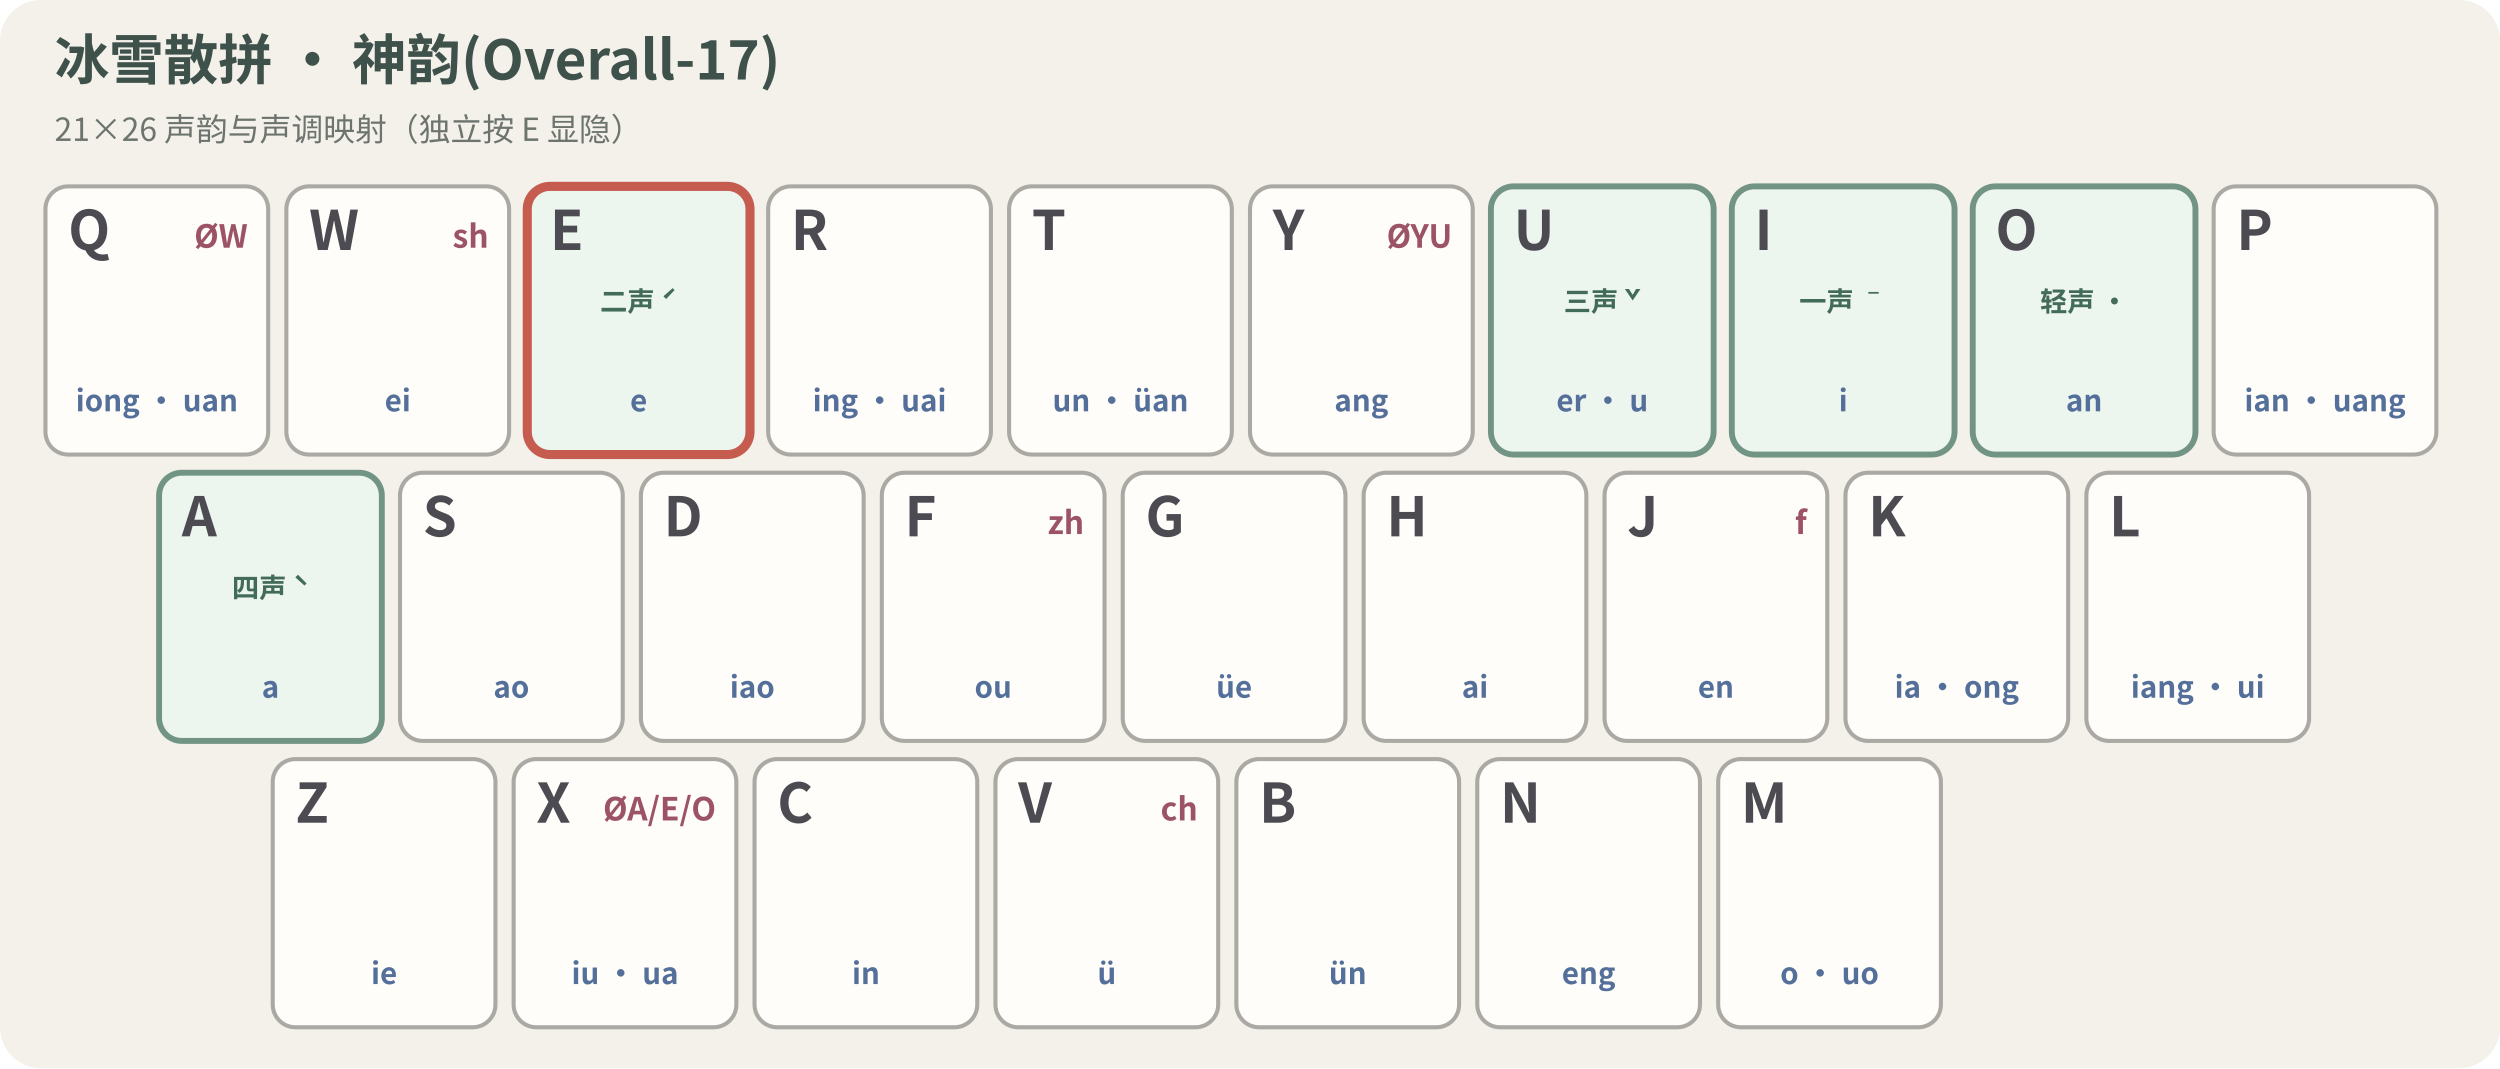
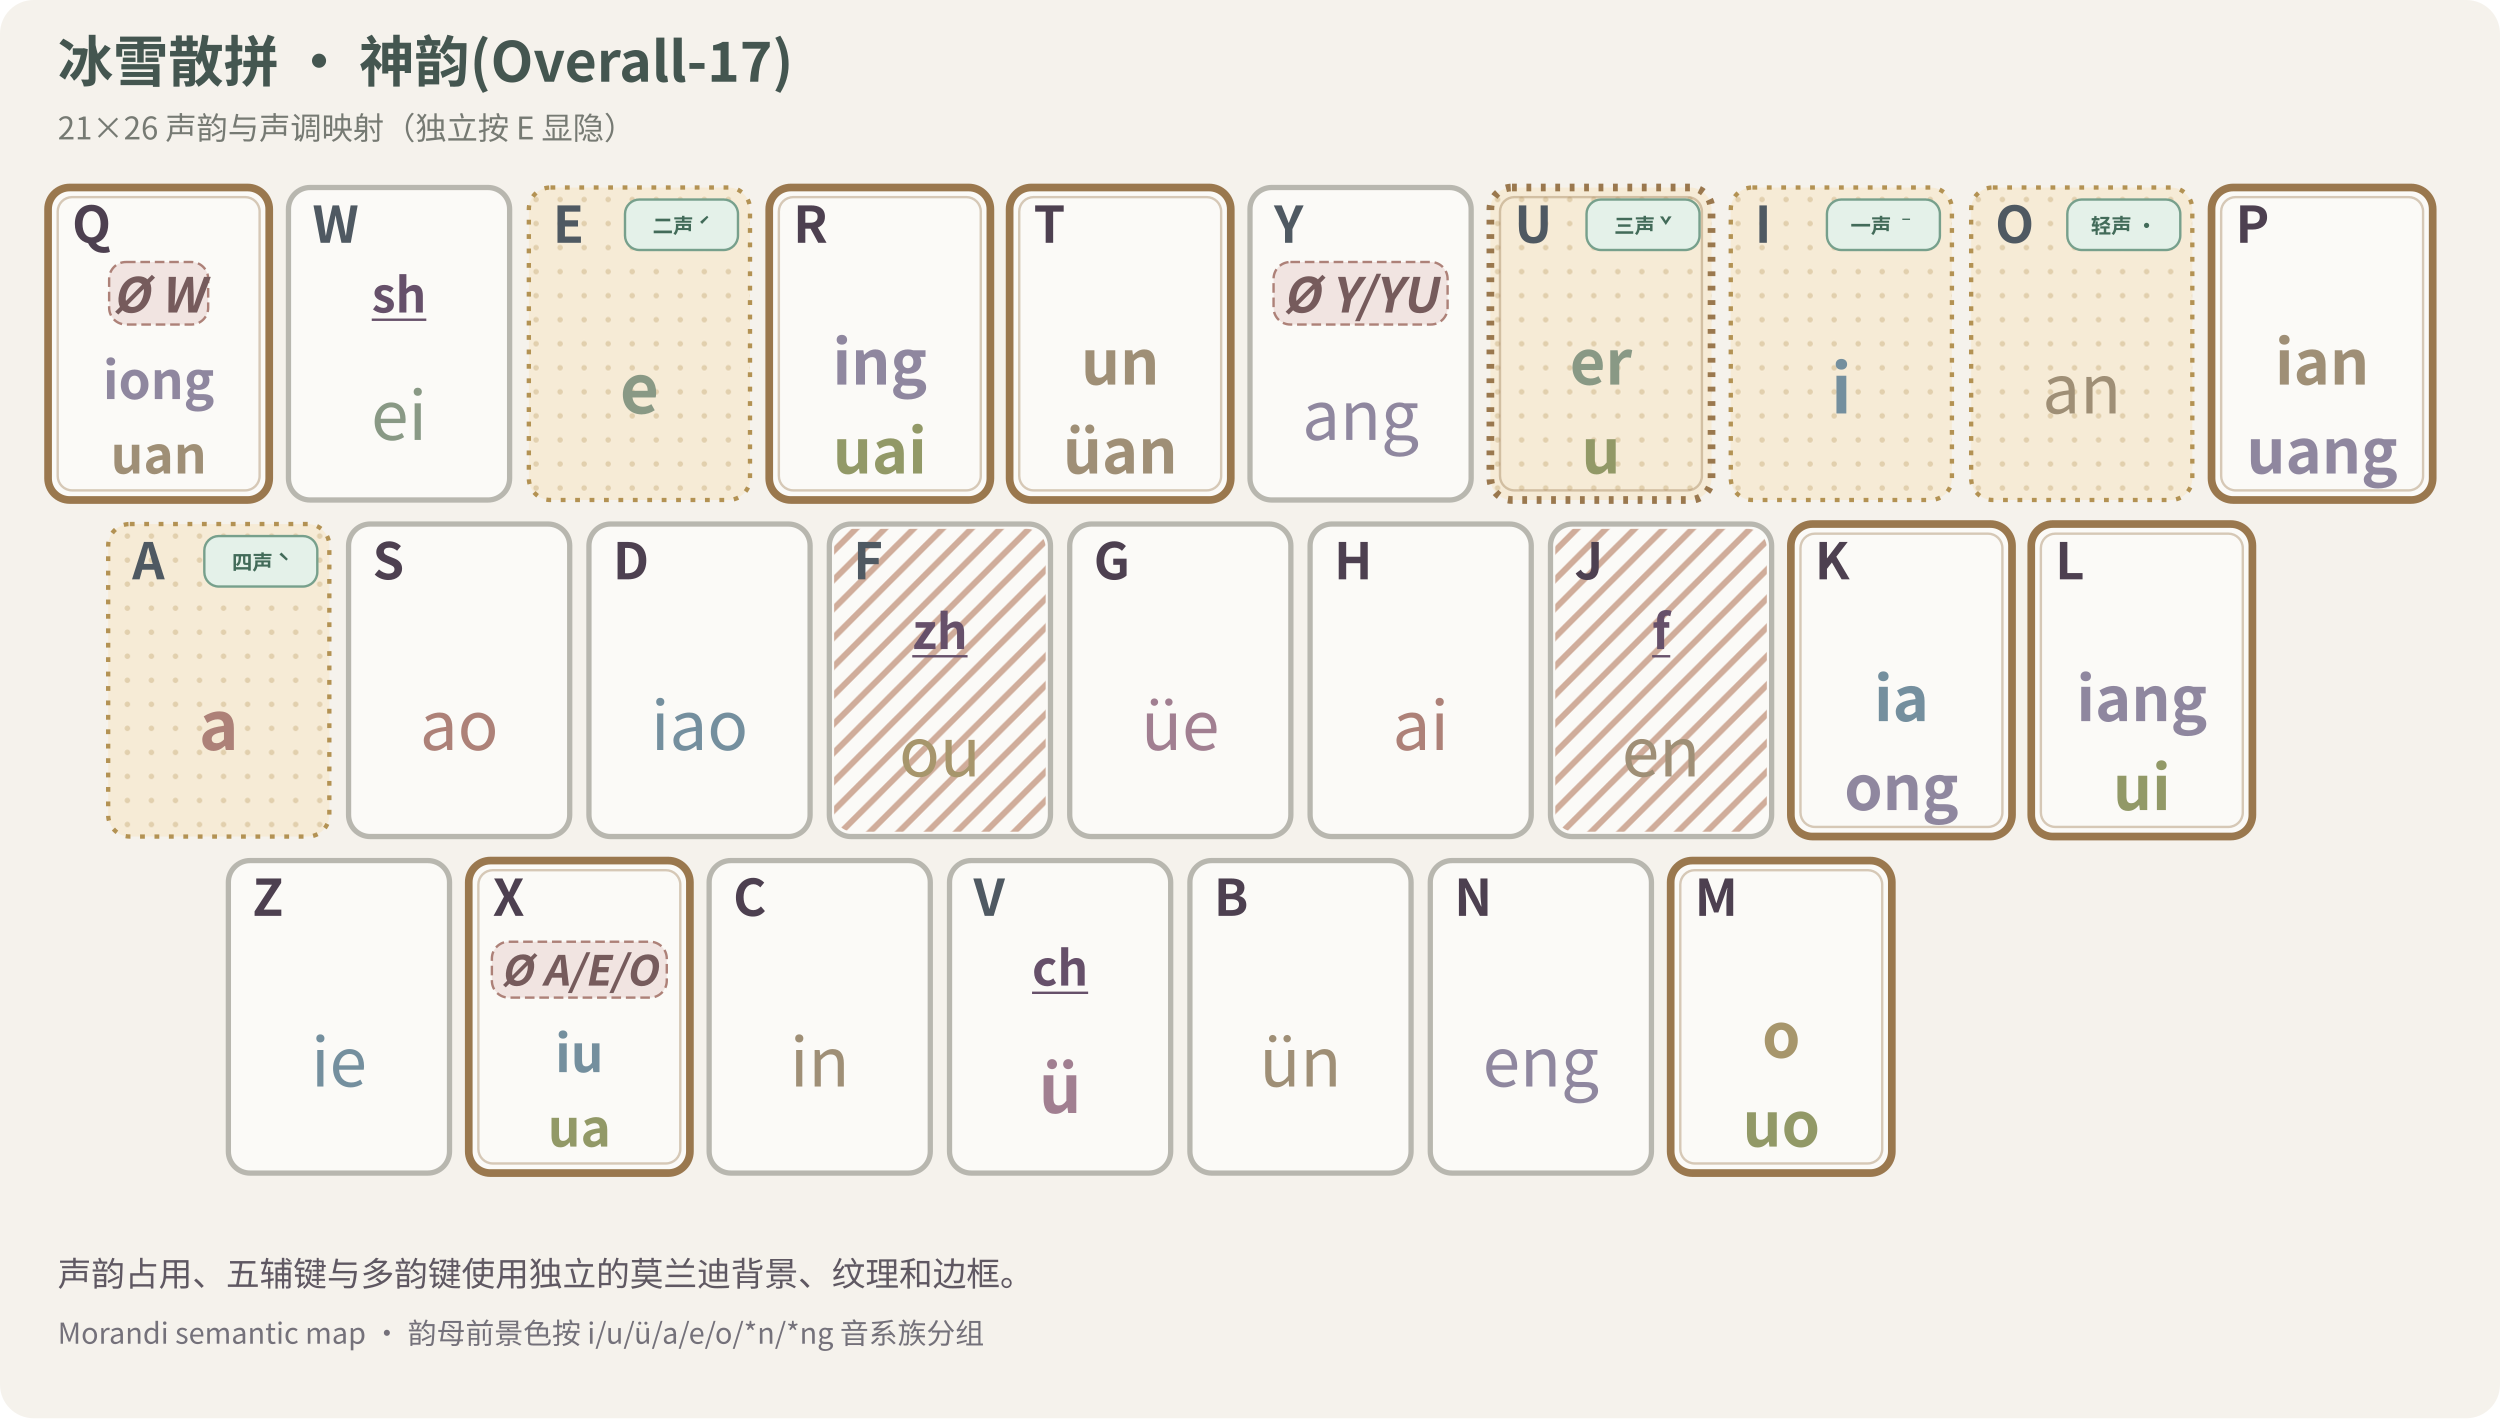
- <svg xmlns="http://www.w3.org/2000/svg" viewBox="0 0 1100 470" role="img">
-   <rect width="1100" height="470" rx="18" fill="#f4f1eb" />
-   <text x="24" y="35" font-family="Microsoft YaHei UI, Noto Sans CJK SC, sans-serif" font-size="24" fill="#3f514b" text-anchor="start" font-weight="760">冰雪散拼 · 神韵(Overall-17)</text>
-   <text x="24" y="62" font-family="Microsoft YaHei UI, Noto Sans CJK SC, sans-serif" font-size="14" fill="#6d746e" text-anchor="start" font-weight="500">21×26 声韵与声调映射（独立按 E 显隐）</text>
-   <g data-key="Q">
-     <rect x="20" y="82" width="98" height="118" rx="10" fill="#fffdf9" stroke="#aaa9a3" stroke-width="1.8" />
-     <text x="30" y="110" font-family="Microsoft YaHei UI, Noto Sans CJK SC, sans-serif" font-size="24" fill="#4d4b52" text-anchor="start" font-weight="760">Q</text>
-     <text x="109" y="109" font-family="Microsoft YaHei UI, Noto Sans CJK SC, sans-serif" font-size="14" fill="#9b5365" text-anchor="end" font-weight="700">ØW</text>
-     <text x="69" y="181" font-family="Microsoft YaHei UI, Noto Sans CJK SC, sans-serif" font-size="13" fill="#536f9a" text-anchor="middle" font-weight="650">iong · uan</text>
-   </g>
-   <g data-key="W">
-     <rect x="126" y="82" width="98" height="118" rx="10" fill="#fffdf9" stroke="#aaa9a3" stroke-width="1.8" />
-     <text x="136" y="110" font-family="Microsoft YaHei UI, Noto Sans CJK SC, sans-serif" font-size="24" fill="#4d4b52" text-anchor="start" font-weight="760">W</text>
-     <text x="215" y="109" font-family="Microsoft YaHei UI, Noto Sans CJK SC, sans-serif" font-size="14" fill="#9b5365" text-anchor="end" font-weight="700">sh</text>
-     <text x="175" y="181" font-family="Microsoft YaHei UI, Noto Sans CJK SC, sans-serif" font-size="13" fill="#536f9a" text-anchor="middle" font-weight="650">ei</text>
-   </g>
-   <g data-key="E">
-     <rect x="232" y="82" width="98" height="118" rx="10" fill="#edf5ef" stroke="#c55c4f" stroke-width="4" />
-     <text x="242" y="110" font-family="Microsoft YaHei UI, Noto Sans CJK SC, sans-serif" font-size="24" fill="#4d4b52" text-anchor="start" font-weight="760">E</text>
-     <text x="281" y="137" font-family="Microsoft YaHei UI, Noto Sans CJK SC, sans-serif" font-size="12" fill="#426b59" text-anchor="middle" font-weight="680">二声 ˊ</text>
-     <text x="281" y="181" font-family="Microsoft YaHei UI, Noto Sans CJK SC, sans-serif" font-size="13" fill="#536f9a" text-anchor="middle" font-weight="650">e</text>
-   </g>
-   <g data-key="R">
-     <rect x="338" y="82" width="98" height="118" rx="10" fill="#fffdf9" stroke="#aaa9a3" stroke-width="1.8" />
-     <text x="348" y="110" font-family="Microsoft YaHei UI, Noto Sans CJK SC, sans-serif" font-size="24" fill="#4d4b52" text-anchor="start" font-weight="760">R</text>
-     <text x="387" y="181" font-family="Microsoft YaHei UI, Noto Sans CJK SC, sans-serif" font-size="13" fill="#536f9a" text-anchor="middle" font-weight="650">ing · uai</text>
-   </g>
-   <g data-key="T">
-     <rect x="444" y="82" width="98" height="118" rx="10" fill="#fffdf9" stroke="#aaa9a3" stroke-width="1.8" />
-     <text x="454" y="110" font-family="Microsoft YaHei UI, Noto Sans CJK SC, sans-serif" font-size="24" fill="#4d4b52" text-anchor="start" font-weight="760">T</text>
-     <text x="493" y="181" font-family="Microsoft YaHei UI, Noto Sans CJK SC, sans-serif" font-size="13" fill="#536f9a" text-anchor="middle" font-weight="650">un · üan</text>
-   </g>
-   <g data-key="Y">
-     <rect x="550" y="82" width="98" height="118" rx="10" fill="#fffdf9" stroke="#aaa9a3" stroke-width="1.8" />
-     <text x="560" y="110" font-family="Microsoft YaHei UI, Noto Sans CJK SC, sans-serif" font-size="24" fill="#4d4b52" text-anchor="start" font-weight="760">Y</text>
-     <text x="639" y="109" font-family="Microsoft YaHei UI, Noto Sans CJK SC, sans-serif" font-size="14" fill="#9b5365" text-anchor="end" font-weight="700">ØYU</text>
-     <text x="599" y="181" font-family="Microsoft YaHei UI, Noto Sans CJK SC, sans-serif" font-size="13" fill="#536f9a" text-anchor="middle" font-weight="650">ang</text>
-   </g>
-   <g data-key="U">
-     <rect x="656" y="82" width="98" height="118" rx="10" fill="#edf5ef" stroke="#719484" stroke-width="2.6" />
-     <text x="666" y="110" font-family="Microsoft YaHei UI, Noto Sans CJK SC, sans-serif" font-size="24" fill="#4d4b52" text-anchor="start" font-weight="760">U</text>
-     <text x="705" y="137" font-family="Microsoft YaHei UI, Noto Sans CJK SC, sans-serif" font-size="12" fill="#426b59" text-anchor="middle" font-weight="680">三声 ˇ</text>
-     <text x="705" y="181" font-family="Microsoft YaHei UI, Noto Sans CJK SC, sans-serif" font-size="13" fill="#536f9a" text-anchor="middle" font-weight="650">er · u</text>
-   </g>
-   <g data-key="I">
-     <rect x="762" y="82" width="98" height="118" rx="10" fill="#edf5ef" stroke="#719484" stroke-width="2.6" />
-     <text x="772" y="110" font-family="Microsoft YaHei UI, Noto Sans CJK SC, sans-serif" font-size="24" fill="#4d4b52" text-anchor="start" font-weight="760">I</text>
-     <text x="811" y="137" font-family="Microsoft YaHei UI, Noto Sans CJK SC, sans-serif" font-size="12" fill="#426b59" text-anchor="middle" font-weight="680">一声 ˉ</text>
-     <text x="811" y="181" font-family="Microsoft YaHei UI, Noto Sans CJK SC, sans-serif" font-size="13" fill="#536f9a" text-anchor="middle" font-weight="650">i</text>
-   </g>
-   <g data-key="O">
-     <rect x="868" y="82" width="98" height="118" rx="10" fill="#edf5ef" stroke="#719484" stroke-width="2.6" />
-     <text x="878" y="110" font-family="Microsoft YaHei UI, Noto Sans CJK SC, sans-serif" font-size="24" fill="#4d4b52" text-anchor="start" font-weight="760">O</text>
-     <text x="917" y="137" font-family="Microsoft YaHei UI, Noto Sans CJK SC, sans-serif" font-size="12" fill="#426b59" text-anchor="middle" font-weight="680">轻声 ·</text>
-     <text x="917" y="181" font-family="Microsoft YaHei UI, Noto Sans CJK SC, sans-serif" font-size="13" fill="#536f9a" text-anchor="middle" font-weight="650">an</text>
-   </g>
-   <g data-key="P">
-     <rect x="974" y="82" width="98" height="118" rx="10" fill="#fffdf9" stroke="#aaa9a3" stroke-width="1.8" />
-     <text x="984" y="110" font-family="Microsoft YaHei UI, Noto Sans CJK SC, sans-serif" font-size="24" fill="#4d4b52" text-anchor="start" font-weight="760">P</text>
-     <text x="1023" y="181" font-family="Microsoft YaHei UI, Noto Sans CJK SC, sans-serif" font-size="13" fill="#536f9a" text-anchor="middle" font-weight="650">ian · uang</text>
-   </g>
-   <g data-key="A">
-     <rect x="70" y="208" width="98" height="118" rx="10" fill="#edf5ef" stroke="#719484" stroke-width="2.6" />
-     <text x="80" y="236" font-family="Microsoft YaHei UI, Noto Sans CJK SC, sans-serif" font-size="24" fill="#4d4b52" text-anchor="start" font-weight="760">A</text>
-     <text x="119" y="263" font-family="Microsoft YaHei UI, Noto Sans CJK SC, sans-serif" font-size="12" fill="#426b59" text-anchor="middle" font-weight="680">四声 ˋ</text>
-     <text x="119" y="307" font-family="Microsoft YaHei UI, Noto Sans CJK SC, sans-serif" font-size="13" fill="#536f9a" text-anchor="middle" font-weight="650">a</text>
-   </g>
-   <g data-key="S">
-     <rect x="176" y="208" width="98" height="118" rx="10" fill="#fffdf9" stroke="#aaa9a3" stroke-width="1.8" />
-     <text x="186" y="236" font-family="Microsoft YaHei UI, Noto Sans CJK SC, sans-serif" font-size="24" fill="#4d4b52" text-anchor="start" font-weight="760">S</text>
-     <text x="225" y="307" font-family="Microsoft YaHei UI, Noto Sans CJK SC, sans-serif" font-size="13" fill="#536f9a" text-anchor="middle" font-weight="650">ao</text>
-   </g>
-   <g data-key="D">
-     <rect x="282" y="208" width="98" height="118" rx="10" fill="#fffdf9" stroke="#aaa9a3" stroke-width="1.8" />
-     <text x="292" y="236" font-family="Microsoft YaHei UI, Noto Sans CJK SC, sans-serif" font-size="24" fill="#4d4b52" text-anchor="start" font-weight="760">D</text>
-     <text x="331" y="307" font-family="Microsoft YaHei UI, Noto Sans CJK SC, sans-serif" font-size="13" fill="#536f9a" text-anchor="middle" font-weight="650">iao</text>
-   </g>
-   <g data-key="F">
-     <rect x="388" y="208" width="98" height="118" rx="10" fill="#fffdf9" stroke="#aaa9a3" stroke-width="1.8" />
-     <text x="398" y="236" font-family="Microsoft YaHei UI, Noto Sans CJK SC, sans-serif" font-size="24" fill="#4d4b52" text-anchor="start" font-weight="760">F</text>
-     <text x="477" y="235" font-family="Microsoft YaHei UI, Noto Sans CJK SC, sans-serif" font-size="14" fill="#9b5365" text-anchor="end" font-weight="700">zh</text>
-     <text x="437" y="307" font-family="Microsoft YaHei UI, Noto Sans CJK SC, sans-serif" font-size="13" fill="#536f9a" text-anchor="middle" font-weight="650">ou</text>
-   </g>
-   <g data-key="G">
-     <rect x="494" y="208" width="98" height="118" rx="10" fill="#fffdf9" stroke="#aaa9a3" stroke-width="1.8" />
-     <text x="504" y="236" font-family="Microsoft YaHei UI, Noto Sans CJK SC, sans-serif" font-size="24" fill="#4d4b52" text-anchor="start" font-weight="760">G</text>
-     <text x="543" y="307" font-family="Microsoft YaHei UI, Noto Sans CJK SC, sans-serif" font-size="13" fill="#536f9a" text-anchor="middle" font-weight="650">üe</text>
-   </g>
-   <g data-key="H">
-     <rect x="600" y="208" width="98" height="118" rx="10" fill="#fffdf9" stroke="#aaa9a3" stroke-width="1.8" />
-     <text x="610" y="236" font-family="Microsoft YaHei UI, Noto Sans CJK SC, sans-serif" font-size="24" fill="#4d4b52" text-anchor="start" font-weight="760">H</text>
-     <text x="649" y="307" font-family="Microsoft YaHei UI, Noto Sans CJK SC, sans-serif" font-size="13" fill="#536f9a" text-anchor="middle" font-weight="650">ai</text>
-   </g>
-   <g data-key="J">
-     <rect x="706" y="208" width="98" height="118" rx="10" fill="#fffdf9" stroke="#aaa9a3" stroke-width="1.8" />
-     <text x="716" y="236" font-family="Microsoft YaHei UI, Noto Sans CJK SC, sans-serif" font-size="24" fill="#4d4b52" text-anchor="start" font-weight="760">J</text>
-     <text x="795" y="235" font-family="Microsoft YaHei UI, Noto Sans CJK SC, sans-serif" font-size="14" fill="#9b5365" text-anchor="end" font-weight="700">f</text>
-     <text x="755" y="307" font-family="Microsoft YaHei UI, Noto Sans CJK SC, sans-serif" font-size="13" fill="#536f9a" text-anchor="middle" font-weight="650">en</text>
-   </g>
-   <g data-key="K">
-     <rect x="812" y="208" width="98" height="118" rx="10" fill="#fffdf9" stroke="#aaa9a3" stroke-width="1.8" />
-     <text x="822" y="236" font-family="Microsoft YaHei UI, Noto Sans CJK SC, sans-serif" font-size="24" fill="#4d4b52" text-anchor="start" font-weight="760">K</text>
-     <text x="861" y="307" font-family="Microsoft YaHei UI, Noto Sans CJK SC, sans-serif" font-size="13" fill="#536f9a" text-anchor="middle" font-weight="650">ia · ong</text>
-   </g>
-   <g data-key="L">
-     <rect x="918" y="208" width="98" height="118" rx="10" fill="#fffdf9" stroke="#aaa9a3" stroke-width="1.8" />
-     <text x="928" y="236" font-family="Microsoft YaHei UI, Noto Sans CJK SC, sans-serif" font-size="24" fill="#4d4b52" text-anchor="start" font-weight="760">L</text>
-     <text x="967" y="307" font-family="Microsoft YaHei UI, Noto Sans CJK SC, sans-serif" font-size="13" fill="#536f9a" text-anchor="middle" font-weight="650">iang · ui</text>
-   </g>
-   <g data-key="Z">
-     <rect x="120" y="334" width="98" height="118" rx="10" fill="#fffdf9" stroke="#aaa9a3" stroke-width="1.8" />
-     <text x="130" y="362" font-family="Microsoft YaHei UI, Noto Sans CJK SC, sans-serif" font-size="24" fill="#4d4b52" text-anchor="start" font-weight="760">Z</text>
-     <text x="169" y="433" font-family="Microsoft YaHei UI, Noto Sans CJK SC, sans-serif" font-size="13" fill="#536f9a" text-anchor="middle" font-weight="650">ie</text>
-   </g>
-   <g data-key="X">
-     <rect x="226" y="334" width="98" height="118" rx="10" fill="#fffdf9" stroke="#aaa9a3" stroke-width="1.8" />
-     <text x="236" y="362" font-family="Microsoft YaHei UI, Noto Sans CJK SC, sans-serif" font-size="24" fill="#4d4b52" text-anchor="start" font-weight="760">X</text>
-     <text x="315" y="361" font-family="Microsoft YaHei UI, Noto Sans CJK SC, sans-serif" font-size="14" fill="#9b5365" text-anchor="end" font-weight="700">ØA/E/O</text>
-     <text x="275" y="433" font-family="Microsoft YaHei UI, Noto Sans CJK SC, sans-serif" font-size="13" fill="#536f9a" text-anchor="middle" font-weight="650">iu · ua</text>
-   </g>
-   <g data-key="C">
-     <rect x="332" y="334" width="98" height="118" rx="10" fill="#fffdf9" stroke="#aaa9a3" stroke-width="1.8" />
-     <text x="342" y="362" font-family="Microsoft YaHei UI, Noto Sans CJK SC, sans-serif" font-size="24" fill="#4d4b52" text-anchor="start" font-weight="760">C</text>
-     <text x="381" y="433" font-family="Microsoft YaHei UI, Noto Sans CJK SC, sans-serif" font-size="13" fill="#536f9a" text-anchor="middle" font-weight="650">in</text>
-   </g>
-   <g data-key="V">
-     <rect x="438" y="334" width="98" height="118" rx="10" fill="#fffdf9" stroke="#aaa9a3" stroke-width="1.8" />
-     <text x="448" y="362" font-family="Microsoft YaHei UI, Noto Sans CJK SC, sans-serif" font-size="24" fill="#4d4b52" text-anchor="start" font-weight="760">V</text>
-     <text x="527" y="361" font-family="Microsoft YaHei UI, Noto Sans CJK SC, sans-serif" font-size="14" fill="#9b5365" text-anchor="end" font-weight="700">ch</text>
-     <text x="487" y="433" font-family="Microsoft YaHei UI, Noto Sans CJK SC, sans-serif" font-size="13" fill="#536f9a" text-anchor="middle" font-weight="650">ü</text>
-   </g>
-   <g data-key="B">
-     <rect x="544" y="334" width="98" height="118" rx="10" fill="#fffdf9" stroke="#aaa9a3" stroke-width="1.8" />
-     <text x="554" y="362" font-family="Microsoft YaHei UI, Noto Sans CJK SC, sans-serif" font-size="24" fill="#4d4b52" text-anchor="start" font-weight="760">B</text>
-     <text x="593" y="433" font-family="Microsoft YaHei UI, Noto Sans CJK SC, sans-serif" font-size="13" fill="#536f9a" text-anchor="middle" font-weight="650">ün</text>
-   </g>
-   <g data-key="N">
-     <rect x="650" y="334" width="98" height="118" rx="10" fill="#fffdf9" stroke="#aaa9a3" stroke-width="1.8" />
-     <text x="660" y="362" font-family="Microsoft YaHei UI, Noto Sans CJK SC, sans-serif" font-size="24" fill="#4d4b52" text-anchor="start" font-weight="760">N</text>
-     <text x="699" y="433" font-family="Microsoft YaHei UI, Noto Sans CJK SC, sans-serif" font-size="13" fill="#536f9a" text-anchor="middle" font-weight="650">eng</text>
-   </g>
-   <g data-key="M">
-     <rect x="756" y="334" width="98" height="118" rx="10" fill="#fffdf9" stroke="#aaa9a3" stroke-width="1.8" />
-     <text x="766" y="362" font-family="Microsoft YaHei UI, Noto Sans CJK SC, sans-serif" font-size="24" fill="#4d4b52" text-anchor="start" font-weight="760">M</text>
-     <text x="805" y="433" font-family="Microsoft YaHei UI, Noto Sans CJK SC, sans-serif" font-size="13" fill="#536f9a" text-anchor="middle" font-weight="650">o · uo</text>
-   </g>
+ <svg xmlns="http://www.w3.org/2000/svg" class="keysvg nf4-keysvg" viewBox="0 0 1040 590" role="img" aria-labelledby="title desc">
+   <defs>
+     <pattern id="nf4-both" width="12" height="12" patternUnits="userSpaceOnUse">
+       <rect width="12" height="12" fill="#fbfaf7" />
+     </pattern>
+     <pattern id="nf4-ionly" width="9" height="9" patternUnits="userSpaceOnUse">
+       <rect width="9" height="9" fill="#e3eef4" />
+       <path d="M2 0V9M7 0V9" stroke="#7399ad" stroke-opacity=".18" />
+     </pattern>
+     <pattern id="nf4-ronly" width="10" height="10" patternUnits="userSpaceOnUse">
+       <rect width="10" height="10" fill="#f6ebd6" />
+       <circle cx="3" cy="3" r="1.15" fill="#b39253" fill-opacity=".3" />
+     </pattern>
+     <pattern id="nf4-none" width="10" height="10" patternUnits="userSpaceOnUse">
+       <rect width="10" height="10" fill="#eeece8" />
+       <path d="M0 10L10 0" stroke="#aaa6a4" stroke-opacity=".14" />
+     </pattern>
+     <pattern id="nf4-multi" width="9" height="9" patternUnits="userSpaceOnUse">
+       <rect width="9" height="9" fill="#f8efe2" />
+       <path d="M-2 2L2-2M0 9L9 0M7 11L11 7" stroke="#9a784e" stroke-width="1.6" stroke-opacity=".27" />
+     </pattern>
+     <pattern id="nf4-anchor" width="12" height="12" patternUnits="userSpaceOnUse">
+       <path d="M-3 3L3-3M0 12L12 0M9 15L15 9" stroke="#a05b37" stroke-width="2.5" stroke-opacity=".48" />
+     </pattern>
+   </defs>
+   <rect width="1040" height="590" rx="14" fill="#f5f2ec" />
+   <text x="24" y="34" font-family="Microsoft YaHei UI, Noto Sans CJK SC, sans-serif" font-size="23" fill="#445650" text-anchor="start" font-weight="760">冰雪散拼 · 神韵(Overall-17)</text>
+   <text x="24" y="58" font-family="Microsoft YaHei UI, Noto Sans CJK SC, sans-serif" font-size="13" fill="#767a73" text-anchor="start" font-weight="500">21×26 声韵与声调映射（独立按 E 显隐）</text>
+   <g data-key="Q" data-role="sound" data-multi="true">
+     <clipPath id="snow_shenyun_tone-clip-0-0">
+       <rect x="23" y="81" width="86" height="124" rx="7" />
+     </clipPath>
+     <rect x="20" y="78" width="92" height="130" rx="9" fill="#fbfaf7" stroke="#9a784e" stroke-width="3.2" />
+     <rect x="24" y="82" width="84" height="122" rx="6" fill="none" stroke="#9a784e" stroke-opacity=".38" />
+     <g clip-path="url(#snow_shenyun_tone-clip-0-0)">
+       <text x="30" y="101" font-family="Microsoft YaHei UI, Noto Sans CJK SC, sans-serif" font-size="21" fill="#4d4050" text-anchor="start" font-weight="800">Q</text>
+       <rect x="45.4" y="109" width="41.2" height="26" rx="7" fill="#f1e4e1" stroke="#ad8178" stroke-dasharray="4 2" />
+       <text x="66" y="130" text-anchor="middle" font-family="Microsoft YaHei UI, Noto Sans CJK SC, sans-serif" font-size="20" font-weight="700" font-style="italic" fill="#765b5c">Ø W</text>
+       <text x="66" y="166" font-family="Microsoft YaHei UI, Noto Sans CJK SC, sans-serif" font-size="21.39" fill="#8f879f" text-anchor="middle" font-weight="650">iong</text>
+       <text x="66" y="197" font-family="Microsoft YaHei UI, Noto Sans CJK SC, sans-serif" font-size="21.39" fill="#9f8f76" text-anchor="middle" font-weight="650">uan</text>
+     </g>
+   </g>
+   <g data-key="W" data-role="sound">
+     <clipPath id="snow_shenyun_tone-clip-0-1">
+       <rect x="123" y="81" width="86" height="124" rx="7" />
+     </clipPath>
+     <rect x="120" y="78" width="92" height="130" rx="9" fill="#fbfaf7" stroke="#b8b7af" stroke-width="2.2" />
+     <g clip-path="url(#snow_shenyun_tone-clip-0-1)">
+       <text x="130" y="101" font-family="Microsoft YaHei UI, Noto Sans CJK SC, sans-serif" font-size="21" fill="#4f5962" text-anchor="start" font-weight="680">W</text>
+       <text x="166" y="130" text-anchor="middle" font-family="Microsoft YaHei UI, Noto Sans CJK SC, sans-serif" font-size="20" font-weight="700" text-decoration="underline" fill="#66506a">sh</text>
+       <text x="166" y="183" font-family="Microsoft YaHei UI, Noto Sans CJK SC, sans-serif" font-size="28" fill="#899985" text-anchor="middle" font-weight="540">ei</text>
+     </g>
+   </g>
+   <g data-key="E" data-role="rhyme-auxiliary">
+     <clipPath id="snow_shenyun_tone-clip-0-2">
+       <rect x="223" y="81" width="86" height="124" rx="7" />
+     </clipPath>
+     <rect x="220" y="78" width="92" height="130" rx="9" fill="url(#nf4-ronly)" stroke="#b39253" stroke-width="1.8" stroke-dasharray="2 4" />
+     <g clip-path="url(#snow_shenyun_tone-clip-0-2)">
+       <text x="230" y="101" font-family="Microsoft YaHei UI, Noto Sans CJK SC, sans-serif" font-size="21" fill="#4f5962" text-anchor="start" font-weight="680">E</text>
+       <rect x="260" y="83" width="47" height="21" rx="6" fill="#e4f1e9" stroke="#77a08c" />
+       <text x="283.5" y="97" font-family="Microsoft YaHei UI, Noto Sans CJK SC, sans-serif" font-size="8.5" fill="#426b59" text-anchor="middle" font-weight="750">二声 ˊ</text>
+       <text x="266" y="172" font-family="Microsoft YaHei UI, Noto Sans CJK SC, sans-serif" font-size="28" fill="#899985" text-anchor="middle" font-weight="800">e</text>
+     </g>
+   </g>
+   <g data-key="R" data-role="sound" data-multi="true">
+     <clipPath id="snow_shenyun_tone-clip-0-3">
+       <rect x="323" y="81" width="86" height="124" rx="7" />
+     </clipPath>
+     <rect x="320" y="78" width="92" height="130" rx="9" fill="#fbfaf7" stroke="#9a784e" stroke-width="3.2" />
+     <rect x="324" y="82" width="84" height="122" rx="6" fill="none" stroke="#9a784e" stroke-opacity=".38" />
+     <g clip-path="url(#snow_shenyun_tone-clip-0-3)">
+       <text x="330" y="101" font-family="Microsoft YaHei UI, Noto Sans CJK SC, sans-serif" font-size="21" fill="#4d4050" text-anchor="start" font-weight="800">R</text>
+       <text x="366" y="160" font-family="Microsoft YaHei UI, Noto Sans CJK SC, sans-serif" font-size="25.53" fill="#8f879f" text-anchor="middle" font-weight="650">ing</text>
+       <text x="366" y="197" font-family="Microsoft YaHei UI, Noto Sans CJK SC, sans-serif" font-size="25.53" fill="#929967" text-anchor="middle" font-weight="650">uai</text>
+     </g>
+   </g>
+   <g data-key="T" data-role="sound" data-multi="true">
+     <clipPath id="snow_shenyun_tone-clip-0-4">
+       <rect x="423" y="81" width="86" height="124" rx="7" />
+     </clipPath>
+     <rect x="420" y="78" width="92" height="130" rx="9" fill="#fbfaf7" stroke="#9a784e" stroke-width="3.2" />
+     <rect x="424" y="82" width="84" height="122" rx="6" fill="none" stroke="#9a784e" stroke-opacity=".38" />
+     <g clip-path="url(#snow_shenyun_tone-clip-0-4)">
+       <text x="430" y="101" font-family="Microsoft YaHei UI, Noto Sans CJK SC, sans-serif" font-size="21" fill="#4d4050" text-anchor="start" font-weight="800">T</text>
+       <text x="466" y="160" font-family="Microsoft YaHei UI, Noto Sans CJK SC, sans-serif" font-size="25.53" fill="#9f8f76" text-anchor="middle" font-weight="650">un</text>
+       <text x="466" y="197" font-family="Microsoft YaHei UI, Noto Sans CJK SC, sans-serif" font-size="25.53" fill="#9f8f76" text-anchor="middle" font-weight="650">üan</text>
+     </g>
+   </g>
+   <g data-key="Y" data-role="sound">
+     <clipPath id="snow_shenyun_tone-clip-0-5">
+       <rect x="523" y="81" width="86" height="124" rx="7" />
+     </clipPath>
+     <rect x="520" y="78" width="92" height="130" rx="9" fill="#fbfaf7" stroke="#b8b7af" stroke-width="2.2" />
+     <g clip-path="url(#snow_shenyun_tone-clip-0-5)">
+       <text x="530" y="101" font-family="Microsoft YaHei UI, Noto Sans CJK SC, sans-serif" font-size="21" fill="#4f5962" text-anchor="start" font-weight="680">Y</text>
+       <rect x="529.8" y="109" width="72.4" height="26" rx="7" fill="#f1e4e1" stroke="#ad8178" stroke-dasharray="4 2" />
+       <text x="566" y="130" text-anchor="middle" font-family="Microsoft YaHei UI, Noto Sans CJK SC, sans-serif" font-size="20" font-weight="700" font-style="italic" fill="#765b5c">Ø Y/YU</text>
+       <text x="566" y="183" font-family="Microsoft YaHei UI, Noto Sans CJK SC, sans-serif" font-size="28" fill="#8f879f" text-anchor="middle" font-weight="540">ang</text>
+     </g>
+   </g>
+   <g data-key="U" data-role="rhyme-auxiliary" data-multi="true">
+     <clipPath id="snow_shenyun_tone-clip-0-6">
+       <rect x="623" y="81" width="86" height="124" rx="7" />
+     </clipPath>
+     <rect x="620" y="78" width="92" height="130" rx="9" fill="url(#nf4-ronly)" stroke="#9a784e" stroke-width="3.2" stroke-dasharray="2 4" />
+     <rect x="624" y="82" width="84" height="122" rx="6" fill="none" stroke="#9a784e" stroke-opacity=".38" />
+     <g clip-path="url(#snow_shenyun_tone-clip-0-6)">
+       <text x="630" y="101" font-family="Microsoft YaHei UI, Noto Sans CJK SC, sans-serif" font-size="21" fill="#4f5962" text-anchor="start" font-weight="680">U</text>
+       <rect x="660" y="83" width="47" height="21" rx="6" fill="#e4f1e9" stroke="#77a08c" />
+       <text x="683.5" y="97" font-family="Microsoft YaHei UI, Noto Sans CJK SC, sans-serif" font-size="8.5" fill="#426b59" text-anchor="middle" font-weight="750">三声 ˇ</text>
+       <text x="666" y="160" font-family="Microsoft YaHei UI, Noto Sans CJK SC, sans-serif" font-size="25.53" fill="#899985" text-anchor="middle" font-weight="650">er</text>
+       <text x="666" y="197" font-family="Microsoft YaHei UI, Noto Sans CJK SC, sans-serif" font-size="25.53" fill="#929967" text-anchor="middle" font-weight="800">u</text>
+     </g>
+   </g>
+   <g data-key="I" data-role="rhyme-auxiliary">
+     <clipPath id="snow_shenyun_tone-clip-0-7">
+       <rect x="723" y="81" width="86" height="124" rx="7" />
+     </clipPath>
+     <rect x="720" y="78" width="92" height="130" rx="9" fill="url(#nf4-ronly)" stroke="#b39253" stroke-width="1.8" stroke-dasharray="2 4" />
+     <g clip-path="url(#snow_shenyun_tone-clip-0-7)">
+       <text x="730" y="101" font-family="Microsoft YaHei UI, Noto Sans CJK SC, sans-serif" font-size="21" fill="#4f5962" text-anchor="start" font-weight="680">I</text>
+       <rect x="760" y="83" width="47" height="21" rx="6" fill="#e4f1e9" stroke="#77a08c" />
+       <text x="783.5" y="97" font-family="Microsoft YaHei UI, Noto Sans CJK SC, sans-serif" font-size="8.5" fill="#426b59" text-anchor="middle" font-weight="750">一声 ˉ</text>
+       <text x="766" y="172" font-family="Microsoft YaHei UI, Noto Sans CJK SC, sans-serif" font-size="28" fill="#748f9e" text-anchor="middle" font-weight="800">i</text>
+     </g>
+   </g>
+   <g data-key="O" data-role="rhyme-auxiliary">
+     <clipPath id="snow_shenyun_tone-clip-0-8">
+       <rect x="823" y="81" width="86" height="124" rx="7" />
+     </clipPath>
+     <rect x="820" y="78" width="92" height="130" rx="9" fill="url(#nf4-ronly)" stroke="#b39253" stroke-width="1.8" stroke-dasharray="2 4" />
+     <g clip-path="url(#snow_shenyun_tone-clip-0-8)">
+       <text x="830" y="101" font-family="Microsoft YaHei UI, Noto Sans CJK SC, sans-serif" font-size="21" fill="#4f5962" text-anchor="start" font-weight="680">O</text>
+       <rect x="860" y="83" width="47" height="21" rx="6" fill="#e4f1e9" stroke="#77a08c" />
+       <text x="883.5" y="97" font-family="Microsoft YaHei UI, Noto Sans CJK SC, sans-serif" font-size="8.5" fill="#426b59" text-anchor="middle" font-weight="750">轻声 ·</text>
+       <text x="866" y="172" font-family="Microsoft YaHei UI, Noto Sans CJK SC, sans-serif" font-size="28" fill="#9f8f76" text-anchor="middle" font-weight="540">an</text>
+     </g>
+   </g>
+   <g data-key="P" data-role="sound" data-multi="true">
+     <clipPath id="snow_shenyun_tone-clip-0-9">
+       <rect x="923" y="81" width="86" height="124" rx="7" />
+     </clipPath>
+     <rect x="920" y="78" width="92" height="130" rx="9" fill="#fbfaf7" stroke="#9a784e" stroke-width="3.2" />
+     <rect x="924" y="82" width="84" height="122" rx="6" fill="none" stroke="#9a784e" stroke-opacity=".38" />
+     <g clip-path="url(#snow_shenyun_tone-clip-0-9)">
+       <text x="930" y="101" font-family="Microsoft YaHei UI, Noto Sans CJK SC, sans-serif" font-size="21" fill="#4d4050" text-anchor="start" font-weight="800">P</text>
+       <text x="966" y="160" font-family="Microsoft YaHei UI, Noto Sans CJK SC, sans-serif" font-size="25.53" fill="#9f8f76" text-anchor="middle" font-weight="650">ian</text>
+       <text x="966" y="197" font-family="Microsoft YaHei UI, Noto Sans CJK SC, sans-serif" font-size="25.53" fill="#8f879f" text-anchor="middle" font-weight="650">uang</text>
+     </g>
+   </g>
+   <g data-key="A" data-role="rhyme-auxiliary">
+     <clipPath id="snow_shenyun_tone-clip-1-0">
+       <rect x="48" y="221" width="86" height="124" rx="7" />
+     </clipPath>
+     <rect x="45" y="218" width="92" height="130" rx="9" fill="url(#nf4-ronly)" stroke="#b39253" stroke-width="1.8" stroke-dasharray="2 4" />
+     <g clip-path="url(#snow_shenyun_tone-clip-1-0)">
+       <text x="55" y="241" font-family="Microsoft YaHei UI, Noto Sans CJK SC, sans-serif" font-size="21" fill="#4f5962" text-anchor="start" font-weight="680">A</text>
+       <rect x="85" y="223" width="47" height="21" rx="6" fill="#e4f1e9" stroke="#77a08c" />
+       <text x="108.5" y="237" font-family="Microsoft YaHei UI, Noto Sans CJK SC, sans-serif" font-size="8.5" fill="#426b59" text-anchor="middle" font-weight="750">四声 ˋ</text>
+       <text x="91" y="312" font-family="Microsoft YaHei UI, Noto Sans CJK SC, sans-serif" font-size="28" fill="#ad8178" text-anchor="middle" font-weight="800">a</text>
+     </g>
+   </g>
+   <g data-key="S" data-role="sound">
+     <clipPath id="snow_shenyun_tone-clip-1-1">
+       <rect x="148" y="221" width="86" height="124" rx="7" />
+     </clipPath>
+     <rect x="145" y="218" width="92" height="130" rx="9" fill="#fbfaf7" stroke="#b8b7af" stroke-width="2.2" />
+     <g clip-path="url(#snow_shenyun_tone-clip-1-1)">
+       <text x="155" y="241" font-family="Microsoft YaHei UI, Noto Sans CJK SC, sans-serif" font-size="21" fill="#4d4050" text-anchor="start" font-weight="800">S</text>
+       <text x="191" y="312" font-family="Microsoft YaHei UI, Noto Sans CJK SC, sans-serif" font-size="28" fill="#ad8178" text-anchor="middle" font-weight="540">ao</text>
+     </g>
+   </g>
+   <g data-key="D" data-role="sound">
+     <clipPath id="snow_shenyun_tone-clip-1-2">
+       <rect x="248" y="221" width="86" height="124" rx="7" />
+     </clipPath>
+     <rect x="245" y="218" width="92" height="130" rx="9" fill="#fbfaf7" stroke="#b8b7af" stroke-width="2.2" />
+     <g clip-path="url(#snow_shenyun_tone-clip-1-2)">
+       <text x="255" y="241" font-family="Microsoft YaHei UI, Noto Sans CJK SC, sans-serif" font-size="21" fill="#4d4050" text-anchor="start" font-weight="800">D</text>
+       <text x="291" y="312" font-family="Microsoft YaHei UI, Noto Sans CJK SC, sans-serif" font-size="28" fill="#748f9e" text-anchor="middle" font-weight="540">iao</text>
+     </g>
+   </g>
+   <g data-key="F" data-role="sound">
+     <clipPath id="snow_shenyun_tone-clip-1-3">
+       <rect x="348" y="221" width="86" height="124" rx="7" />
+     </clipPath>
+     <rect x="345" y="218" width="92" height="130" rx="9" fill="#fbfaf7" stroke="#b8b7af" stroke-width="2.2" />
+     <rect x="347" y="220" width="88" height="126" rx="8" fill="url(#nf4-anchor)" pointer-events="none" />
+     <g clip-path="url(#snow_shenyun_tone-clip-1-3)">
+       <text x="355" y="241" font-family="Microsoft YaHei UI, Noto Sans CJK SC, sans-serif" font-size="21" fill="#4f5962" text-anchor="start" font-weight="680">F</text>
+       <text x="391" y="270" text-anchor="middle" font-family="Microsoft YaHei UI, Noto Sans CJK SC, sans-serif" font-size="20" font-weight="700" text-decoration="underline" fill="#66506a">zh</text>
+       <text x="391" y="323" font-family="Microsoft YaHei UI, Noto Sans CJK SC, sans-serif" font-size="28" fill="#a7966c" text-anchor="middle" font-weight="540">ou</text>
+     </g>
+   </g>
+   <g data-key="G" data-role="sound">
+     <clipPath id="snow_shenyun_tone-clip-1-4">
+       <rect x="448" y="221" width="86" height="124" rx="7" />
+     </clipPath>
+     <rect x="445" y="218" width="92" height="130" rx="9" fill="#fbfaf7" stroke="#b8b7af" stroke-width="2.2" />
+     <g clip-path="url(#snow_shenyun_tone-clip-1-4)">
+       <text x="455" y="241" font-family="Microsoft YaHei UI, Noto Sans CJK SC, sans-serif" font-size="21" fill="#4d4050" text-anchor="start" font-weight="800">G</text>
+       <text x="491" y="312" font-family="Microsoft YaHei UI, Noto Sans CJK SC, sans-serif" font-size="28" fill="#a17f91" text-anchor="middle" font-weight="540">üe</text>
+     </g>
+   </g>
+   <g data-key="H" data-role="sound">
+     <clipPath id="snow_shenyun_tone-clip-1-5">
+       <rect x="548" y="221" width="86" height="124" rx="7" />
+     </clipPath>
+     <rect x="545" y="218" width="92" height="130" rx="9" fill="#fbfaf7" stroke="#b8b7af" stroke-width="2.2" />
+     <g clip-path="url(#snow_shenyun_tone-clip-1-5)">
+       <text x="555" y="241" font-family="Microsoft YaHei UI, Noto Sans CJK SC, sans-serif" font-size="21" fill="#4d4050" text-anchor="start" font-weight="800">H</text>
+       <text x="591" y="312" font-family="Microsoft YaHei UI, Noto Sans CJK SC, sans-serif" font-size="28" fill="#ad8178" text-anchor="middle" font-weight="540">ai</text>
+     </g>
+   </g>
+   <g data-key="J" data-role="sound">
+     <clipPath id="snow_shenyun_tone-clip-1-6">
+       <rect x="648" y="221" width="86" height="124" rx="7" />
+     </clipPath>
+     <rect x="645" y="218" width="92" height="130" rx="9" fill="#fbfaf7" stroke="#b8b7af" stroke-width="2.2" />
+     <rect x="647" y="220" width="88" height="126" rx="8" fill="url(#nf4-anchor)" pointer-events="none" />
+     <g clip-path="url(#snow_shenyun_tone-clip-1-6)">
+       <text x="655" y="241" font-family="Microsoft YaHei UI, Noto Sans CJK SC, sans-serif" font-size="21" fill="#4d4050" text-anchor="start" font-weight="800">J</text>
+       <text x="691" y="270" text-anchor="middle" font-family="Microsoft YaHei UI, Noto Sans CJK SC, sans-serif" font-size="20" font-weight="700" text-decoration="underline" fill="#66506a">f</text>
+       <text x="691" y="323" font-family="Microsoft YaHei UI, Noto Sans CJK SC, sans-serif" font-size="28" fill="#9f8f76" text-anchor="middle" font-weight="540">en</text>
+     </g>
+   </g>
+   <g data-key="K" data-role="sound" data-multi="true">
+     <clipPath id="snow_shenyun_tone-clip-1-7">
+       <rect x="748" y="221" width="86" height="124" rx="7" />
+     </clipPath>
+     <rect x="745" y="218" width="92" height="130" rx="9" fill="#fbfaf7" stroke="#9a784e" stroke-width="3.2" />
+     <rect x="749" y="222" width="84" height="122" rx="6" fill="none" stroke="#9a784e" stroke-opacity=".38" />
+     <g clip-path="url(#snow_shenyun_tone-clip-1-7)">
+       <text x="755" y="241" font-family="Microsoft YaHei UI, Noto Sans CJK SC, sans-serif" font-size="21" fill="#4d4050" text-anchor="start" font-weight="800">K</text>
+       <text x="791" y="300" font-family="Microsoft YaHei UI, Noto Sans CJK SC, sans-serif" font-size="25.53" fill="#748f9e" text-anchor="middle" font-weight="650">ia</text>
+       <text x="791" y="337" font-family="Microsoft YaHei UI, Noto Sans CJK SC, sans-serif" font-size="25.53" fill="#8f879f" text-anchor="middle" font-weight="650">ong</text>
+     </g>
+   </g>
+   <g data-key="L" data-role="sound" data-multi="true">
+     <clipPath id="snow_shenyun_tone-clip-1-8">
+       <rect x="848" y="221" width="86" height="124" rx="7" />
+     </clipPath>
+     <rect x="845" y="218" width="92" height="130" rx="9" fill="#fbfaf7" stroke="#9a784e" stroke-width="3.2" />
+     <rect x="849" y="222" width="84" height="122" rx="6" fill="none" stroke="#9a784e" stroke-opacity=".38" />
+     <g clip-path="url(#snow_shenyun_tone-clip-1-8)">
+       <text x="855" y="241" font-family="Microsoft YaHei UI, Noto Sans CJK SC, sans-serif" font-size="21" fill="#4d4050" text-anchor="start" font-weight="800">L</text>
+       <text x="891" y="300" font-family="Microsoft YaHei UI, Noto Sans CJK SC, sans-serif" font-size="25.53" fill="#8f879f" text-anchor="middle" font-weight="650">iang</text>
+       <text x="891" y="337" font-family="Microsoft YaHei UI, Noto Sans CJK SC, sans-serif" font-size="25.53" fill="#929967" text-anchor="middle" font-weight="650">ui</text>
+     </g>
+   </g>
+   <g data-key="Z" data-role="sound">
+     <clipPath id="snow_shenyun_tone-clip-2-0">
+       <rect x="98" y="361" width="86" height="124" rx="7" />
+     </clipPath>
+     <rect x="95" y="358" width="92" height="130" rx="9" fill="#fbfaf7" stroke="#b8b7af" stroke-width="2.2" />
+     <g clip-path="url(#snow_shenyun_tone-clip-2-0)">
+       <text x="105" y="381" font-family="Microsoft YaHei UI, Noto Sans CJK SC, sans-serif" font-size="21" fill="#4d4050" text-anchor="start" font-weight="800">Z</text>
+       <text x="141" y="452" font-family="Microsoft YaHei UI, Noto Sans CJK SC, sans-serif" font-size="28" fill="#748f9e" text-anchor="middle" font-weight="540">ie</text>
+     </g>
+   </g>
+   <g data-key="X" data-role="sound" data-multi="true">
+     <clipPath id="snow_shenyun_tone-clip-2-1">
+       <rect x="198" y="361" width="86" height="124" rx="7" />
+     </clipPath>
+     <rect x="195" y="358" width="92" height="130" rx="9" fill="#fbfaf7" stroke="#9a784e" stroke-width="3.2" />
+     <rect x="199" y="362" width="84" height="122" rx="6" fill="none" stroke="#9a784e" stroke-opacity=".38" />
+     <g clip-path="url(#snow_shenyun_tone-clip-2-1)">
+       <text x="205" y="381" font-family="Microsoft YaHei UI, Noto Sans CJK SC, sans-serif" font-size="21" fill="#4d4050" text-anchor="start" font-weight="800">X</text>
+       <rect x="204.621" y="391.759" width="72.759" height="23.241" rx="7" fill="#f1e4e1" stroke="#ad8178" stroke-dasharray="4 2" />
+       <text x="241" y="410" text-anchor="middle" font-family="Microsoft YaHei UI, Noto Sans CJK SC, sans-serif" font-size="17.241" font-weight="700" font-style="italic" fill="#765b5c">Ø A/E/O</text>
+       <text x="241" y="446" font-family="Microsoft YaHei UI, Noto Sans CJK SC, sans-serif" font-size="21.39" fill="#748f9e" text-anchor="middle" font-weight="650">iu</text>
+       <text x="241" y="477" font-family="Microsoft YaHei UI, Noto Sans CJK SC, sans-serif" font-size="21.39" fill="#929967" text-anchor="middle" font-weight="650">ua</text>
+     </g>
+   </g>
+   <g data-key="C" data-role="sound">
+     <clipPath id="snow_shenyun_tone-clip-2-2">
+       <rect x="298" y="361" width="86" height="124" rx="7" />
+     </clipPath>
+     <rect x="295" y="358" width="92" height="130" rx="9" fill="#fbfaf7" stroke="#b8b7af" stroke-width="2.2" />
+     <g clip-path="url(#snow_shenyun_tone-clip-2-2)">
+       <text x="305" y="381" font-family="Microsoft YaHei UI, Noto Sans CJK SC, sans-serif" font-size="21" fill="#4d4050" text-anchor="start" font-weight="800">C</text>
+       <text x="341" y="452" font-family="Microsoft YaHei UI, Noto Sans CJK SC, sans-serif" font-size="28" fill="#9f8f76" text-anchor="middle" font-weight="540">in</text>
+     </g>
+   </g>
+   <g data-key="V" data-role="sound">
+     <clipPath id="snow_shenyun_tone-clip-2-3">
+       <rect x="398" y="361" width="86" height="124" rx="7" />
+     </clipPath>
+     <rect x="395" y="358" width="92" height="130" rx="9" fill="#fbfaf7" stroke="#b8b7af" stroke-width="2.2" />
+     <g clip-path="url(#snow_shenyun_tone-clip-2-3)">
+       <text x="405" y="381" font-family="Microsoft YaHei UI, Noto Sans CJK SC, sans-serif" font-size="21" fill="#4f5962" text-anchor="start" font-weight="680">V</text>
+       <text x="441" y="410" text-anchor="middle" font-family="Microsoft YaHei UI, Noto Sans CJK SC, sans-serif" font-size="20" font-weight="700" text-decoration="underline" fill="#66506a">ch</text>
+       <text x="441" y="463" font-family="Microsoft YaHei UI, Noto Sans CJK SC, sans-serif" font-size="28" fill="#a17f91" text-anchor="middle" font-weight="800">ü</text>
+     </g>
+   </g>
+   <g data-key="B" data-role="sound">
+     <clipPath id="snow_shenyun_tone-clip-2-4">
+       <rect x="498" y="361" width="86" height="124" rx="7" />
+     </clipPath>
+     <rect x="495" y="358" width="92" height="130" rx="9" fill="#fbfaf7" stroke="#b8b7af" stroke-width="2.2" />
+     <g clip-path="url(#snow_shenyun_tone-clip-2-4)">
+       <text x="505" y="381" font-family="Microsoft YaHei UI, Noto Sans CJK SC, sans-serif" font-size="21" fill="#4d4050" text-anchor="start" font-weight="800">B</text>
+       <text x="541" y="452" font-family="Microsoft YaHei UI, Noto Sans CJK SC, sans-serif" font-size="28" fill="#9f8f76" text-anchor="middle" font-weight="540">ün</text>
+     </g>
+   </g>
+   <g data-key="N" data-role="sound">
+     <clipPath id="snow_shenyun_tone-clip-2-5">
+       <rect x="598" y="361" width="86" height="124" rx="7" />
+     </clipPath>
+     <rect x="595" y="358" width="92" height="130" rx="9" fill="#fbfaf7" stroke="#b8b7af" stroke-width="2.2" />
+     <g clip-path="url(#snow_shenyun_tone-clip-2-5)">
+       <text x="605" y="381" font-family="Microsoft YaHei UI, Noto Sans CJK SC, sans-serif" font-size="21" fill="#4d4050" text-anchor="start" font-weight="800">N</text>
+       <text x="641" y="452" font-family="Microsoft YaHei UI, Noto Sans CJK SC, sans-serif" font-size="28" fill="#8f879f" text-anchor="middle" font-weight="540">eng</text>
+     </g>
+   </g>
+   <g data-key="M" data-role="sound" data-multi="true">
+     <clipPath id="snow_shenyun_tone-clip-2-6">
+       <rect x="698" y="361" width="86" height="124" rx="7" />
+     </clipPath>
+     <rect x="695" y="358" width="92" height="130" rx="9" fill="#fbfaf7" stroke="#9a784e" stroke-width="3.2" />
+     <rect x="699" y="362" width="84" height="122" rx="6" fill="none" stroke="#9a784e" stroke-opacity=".38" />
+     <g clip-path="url(#snow_shenyun_tone-clip-2-6)">
+       <text x="705" y="381" font-family="Microsoft YaHei UI, Noto Sans CJK SC, sans-serif" font-size="21" fill="#4d4050" text-anchor="start" font-weight="800">M</text>
+       <text x="741" y="440" font-family="Microsoft YaHei UI, Noto Sans CJK SC, sans-serif" font-size="25.53" fill="#a7966c" text-anchor="middle" font-weight="650">o</text>
+       <text x="741" y="477" font-family="Microsoft YaHei UI, Noto Sans CJK SC, sans-serif" font-size="25.53" fill="#929967" text-anchor="middle" font-weight="650">uo</text>
+     </g>
+   </g>
+   <text x="24" y="535" font-family="Microsoft YaHei UI, Noto Sans CJK SC, sans-serif" font-size="14" fill="#5f5862" text-anchor="start" font-weight="500">声韵占用、五辅键与多韵键使用独立的莫兰迪背景、纹理和边框。</text>
+   <text x="24" y="559" font-family="Microsoft YaHei UI, Noto Sans CJK SC, sans-serif" font-size="12" fill="#74717a" text-anchor="start" font-weight="500">Morandi semantic map · 韵母前景色按 i/u/ü/a/e/o/*n/*ng 音系族分组</text>
</svg>
